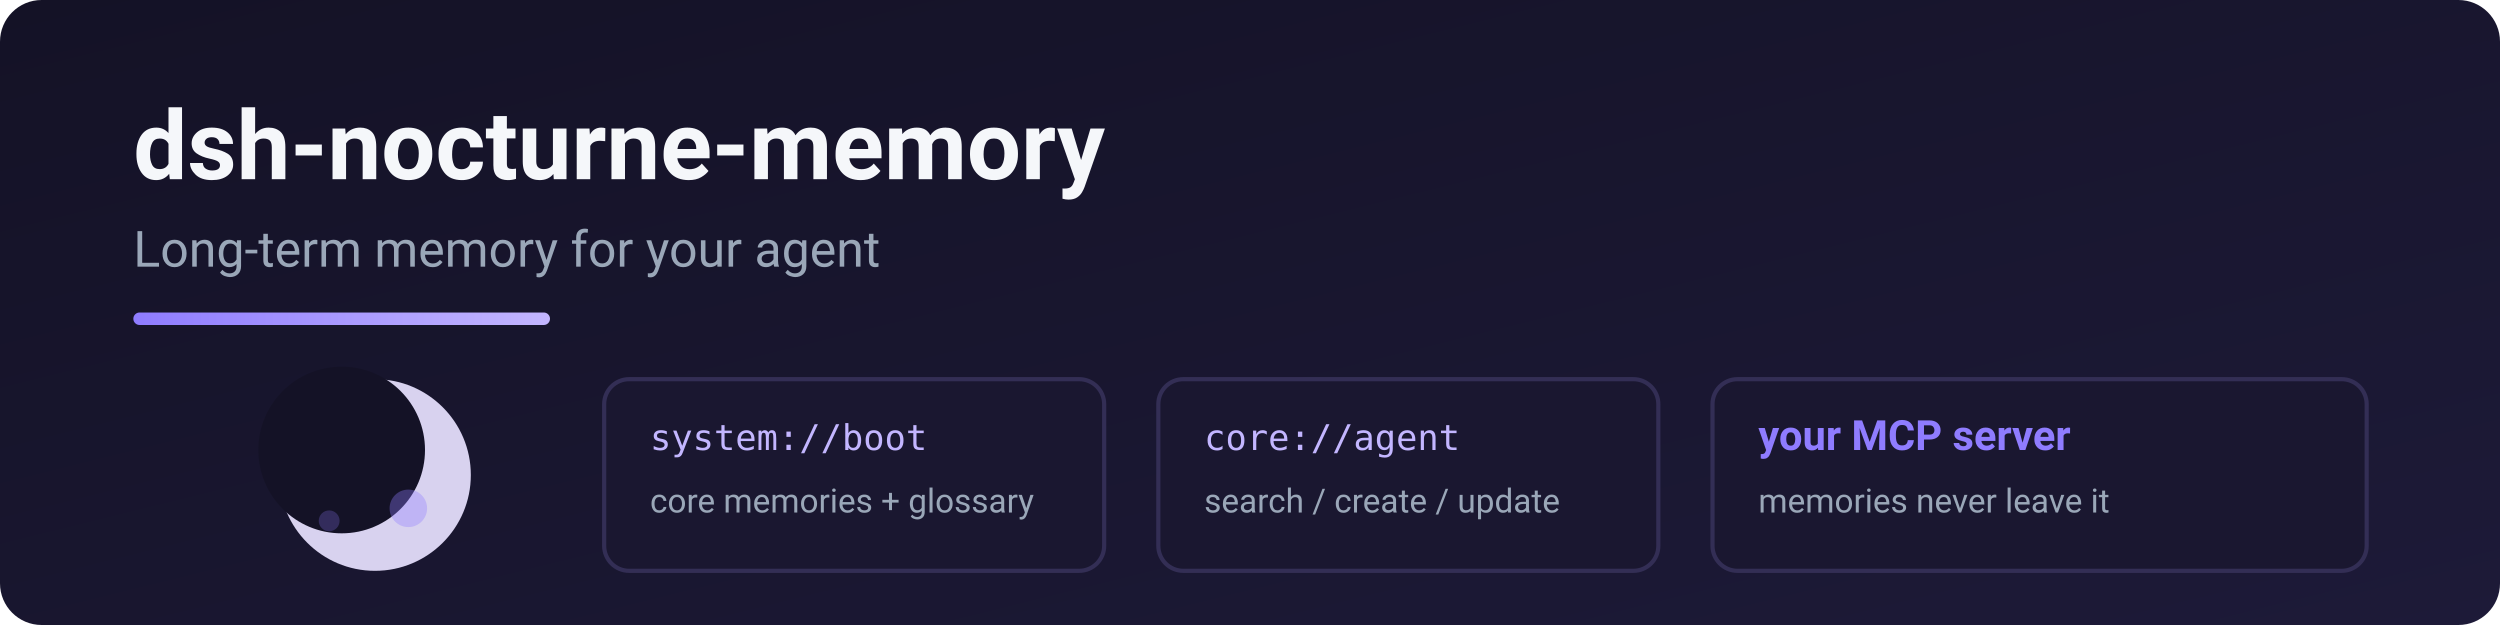
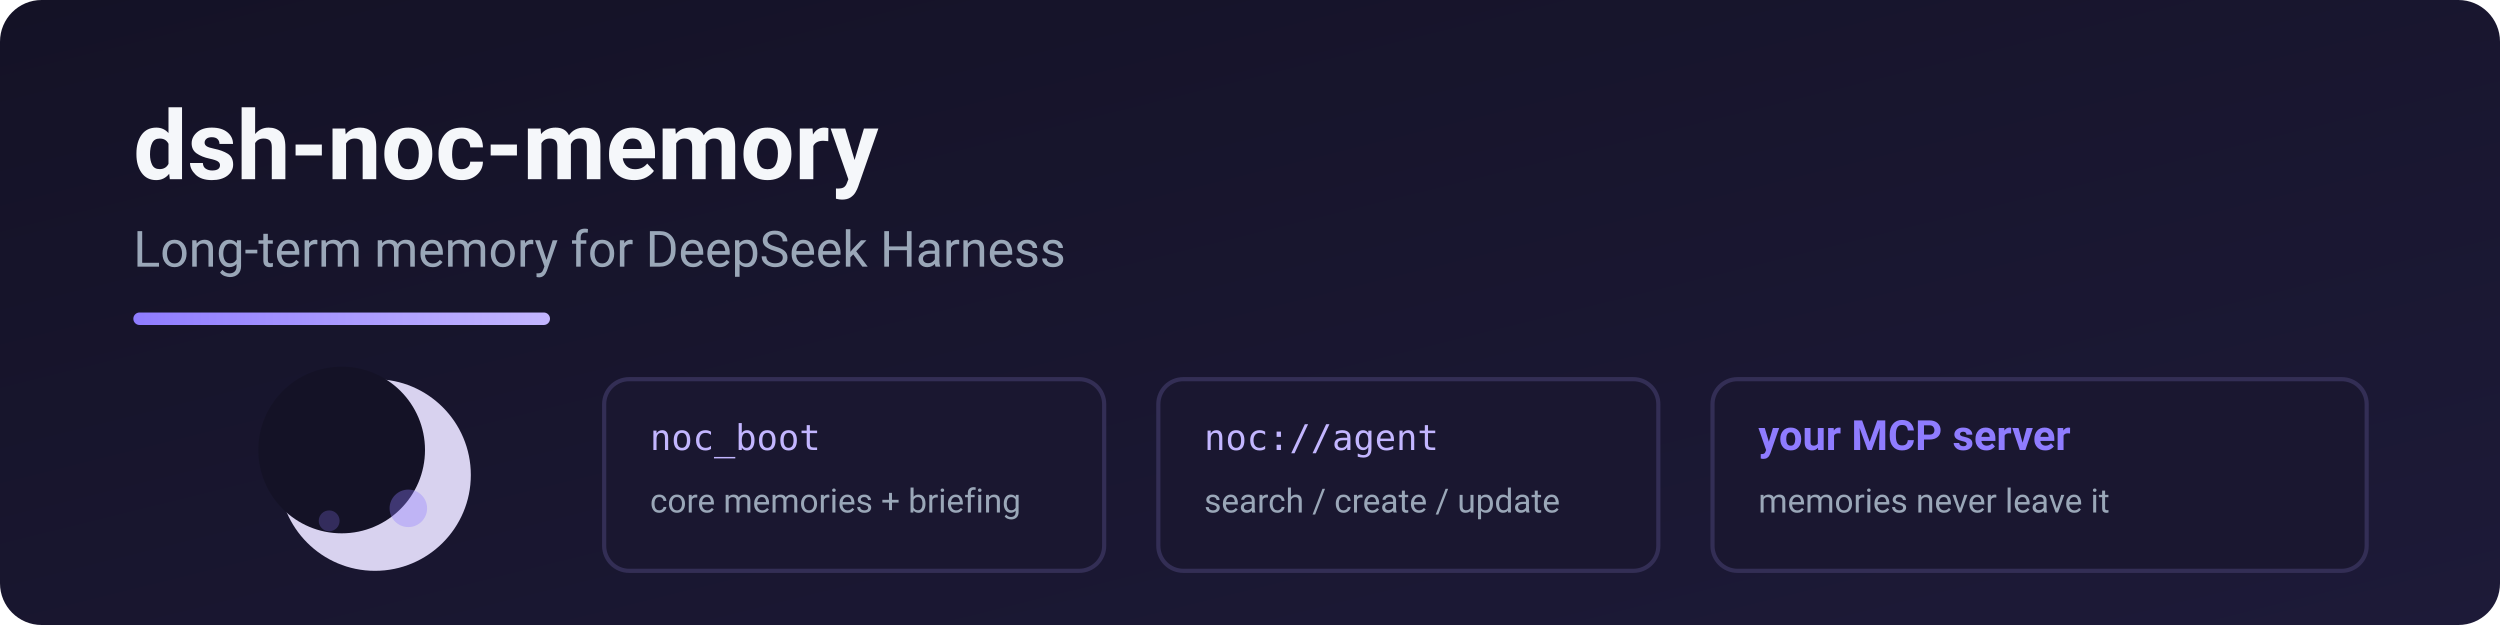
- <svg xmlns="http://www.w3.org/2000/svg" viewBox="0 0 1200 300" width="100%" role="img" aria-label="dsh-nocturne-memory — long-term memory for DeepSeek Harness">
+ <svg xmlns="http://www.w3.org/2000/svg" viewBox="0 0 1200 300" width="100%" role="img" aria-label="dsh-noc-memory — long-term memory for DeepSeek Harness">
  <defs>
    <linearGradient id="bg" x1="0" y1="0" x2="1" y2="1">
      <stop offset="0" stop-color="#141226" />
      <stop offset="1" stop-color="#1d1a38" />
    </linearGradient>
    <linearGradient id="accent" x1="0" y1="0" x2="1" y2="0">
      <stop offset="0" stop-color="#8f7cff" />
      <stop offset="1" stop-color="#c3b6ff" />
    </linearGradient>
  </defs>
  <rect width="1200" height="300" rx="20" fill="url(#bg)" />
-   <text x="64" y="86" font-family="-apple-system, BlinkMacSystemFont, Segoe UI, Roboto, sans-serif" font-size="46" font-weight="700" fill="#f5f7fa">dsh-nocturne-memory</text>
-   <text x="64" y="128" font-family="-apple-system, BlinkMacSystemFont, Segoe UI, Roboto, sans-serif" font-size="24" fill="#9aa7b8">Long-term memory for your agent</text>
+   <text x="64" y="86" font-family="-apple-system, BlinkMacSystemFont, Segoe UI, Roboto, sans-serif" font-size="46" font-weight="700" fill="#f5f7fa">dsh-noc-memory</text>
+   <text x="64" y="128" font-family="-apple-system, BlinkMacSystemFont, Segoe UI, Roboto, sans-serif" font-size="24" fill="#9aa7b8">Long-term memory for DeepSeek Harness</text>
  <rect x="64" y="150" width="200" height="6" rx="3" fill="url(#accent)" />
  <circle cx="180" cy="228" r="46" fill="#e8e2ff" opacity="0.92" />
  <circle cx="164" cy="216" r="40" fill="#141226" />
  <circle cx="196" cy="244" r="9" fill="#8f7cff" opacity="0.35" />
  <circle cx="158" cy="250" r="5" fill="#8f7cff" opacity="0.25" />
  <rect x="290" y="182" width="240" height="92" rx="12" fill="#1a1730" stroke="#332e55" stroke-width="2" />
-   <text x="312" y="216" font-family="ui-monospace, SFMono-Regular, Menlo, monospace" font-size="17" fill="#c3b6ff">system://boot</text>
-   <text x="312" y="246" font-family="-apple-system, BlinkMacSystemFont, Segoe UI, Roboto, sans-serif" font-size="16" fill="#9aa7b8">core memories + glossary</text>
+   <text x="312" y="216" font-family="ui-monospace, SFMono-Regular, Menlo, monospace" font-size="17" fill="#c3b6ff">noc_boot</text>
+   <text x="312" y="246" font-family="-apple-system, BlinkMacSystemFont, Segoe UI, Roboto, sans-serif" font-size="16" fill="#9aa7b8">core memories + briefing</text>
  <rect x="556" y="182" width="240" height="92" rx="12" fill="#1a1730" stroke="#332e55" stroke-width="2" />
-   <text x="578" y="216" font-family="ui-monospace, SFMono-Regular, Menlo, monospace" font-size="17" fill="#c3b6ff">core://agent</text>
+   <text x="578" y="216" font-family="ui-monospace, SFMono-Regular, Menlo, monospace" font-size="17" fill="#c3b6ff">noc://agent</text>
  <text x="578" y="246" font-family="-apple-system, BlinkMacSystemFont, Segoe UI, Roboto, sans-serif" font-size="16" fill="#9aa7b8">search / create / update</text>
  <rect x="822" y="182" width="314" height="92" rx="12" fill="#1a1730" stroke="#332e55" stroke-width="2" />
  <text x="844" y="216" font-family="-apple-system, BlinkMacSystemFont, Segoe UI, Roboto, sans-serif" font-size="20" font-weight="700" fill="#8f7cff">your MCP server</text>
  <text x="844" y="246" font-family="-apple-system, BlinkMacSystemFont, Segoe UI, Roboto, sans-serif" font-size="16" fill="#9aa7b8">memories never leave it</text>
</svg>
